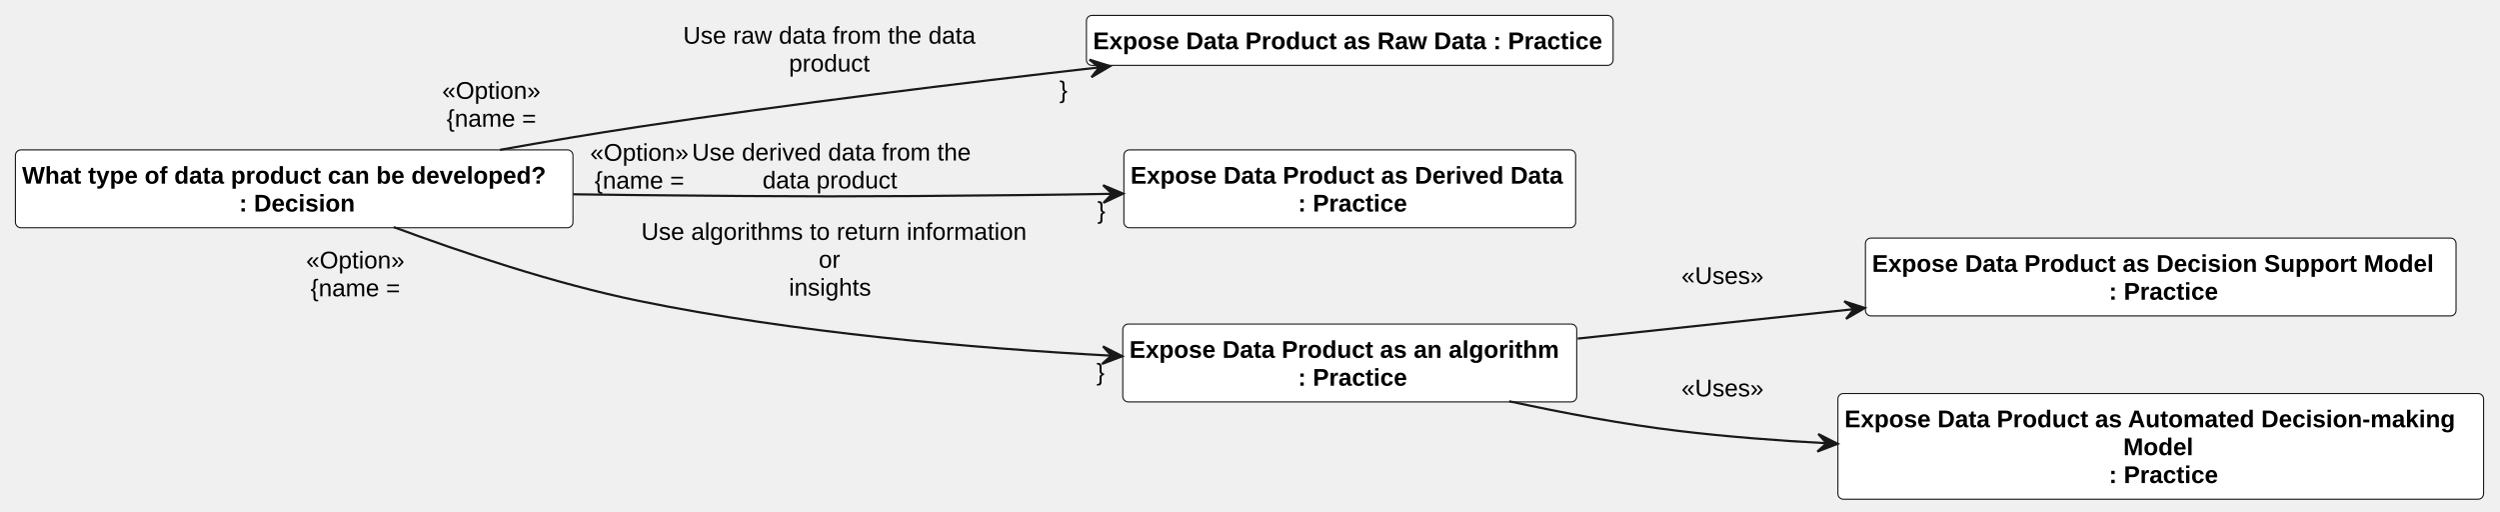
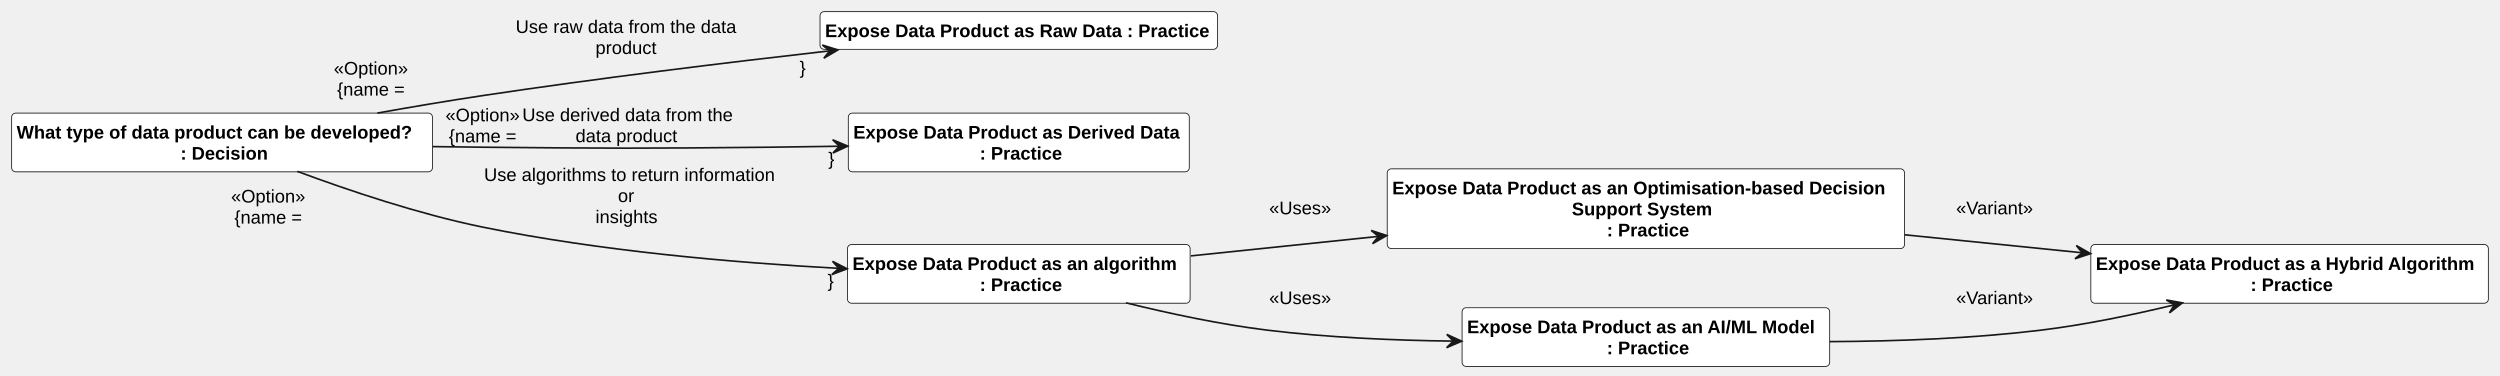
- <svg xmlns="http://www.w3.org/2000/svg" contentStyleType="text/css" height="232px" preserveAspectRatio="none" style="width:1134px;height:232px;background:#FFFFFF;" version="1.1" viewBox="0 0 1134 232" width="1134px" zoomAndPan="magnify">
+ <svg xmlns="http://www.w3.org/2000/svg" contentStyleType="text/css" height="226px" preserveAspectRatio="none" style="width:1503px;height:226px;background:#FFFFFF;" version="1.1" viewBox="0 0 1503 226" width="1503px" zoomAndPan="magnify">
  <defs />
  <g>
    <g id="elem___1_What_type_of_data_product_can_be_developed_">
      <rect codeLine="9" fill="#FFFFFF" height="35.298" id="__1_What_type_of_data_product_can_be_developed_" rx="2.5" ry="2.5" style="stroke:#181818;stroke-width:0.5;" width="253" x="7" y="68" />
      <text fill="#000000" font-family="Arial" font-size="11" font-weight="bold" lengthAdjust="spacing" textLength="247" x="10" y="83.318">What type of data product can be developed?</text>
      <text fill="#000000" font-family="Arial" font-size="11" font-weight="bold" lengthAdjust="spacing" textLength="53" x="108.5" y="95.967">: Decision</text>
    </g>
    <g id="elem___2_Expose_Data_Product_as_Raw_Data">
      <rect codeLine="10" fill="#FFFFFF" height="22.649" id="__2_Expose_Data_Product_as_Raw_Data" rx="2.5" ry="2.5" style="stroke:#181818;stroke-width:0.5;" width="239" x="493" y="7" />
      <text fill="#000000" font-family="Arial" font-size="11" font-weight="bold" lengthAdjust="spacing" textLength="233" x="496" y="22.318">Expose Data Product as Raw Data : Practice</text>
    </g>
    <g id="elem___3_Expose_Data_Product_as_Derived_Data">
      <rect codeLine="11" fill="#FFFFFF" height="35.298" id="__3_Expose_Data_Product_as_Derived_Data" rx="2.5" ry="2.5" style="stroke:#181818;stroke-width:0.5;" width="205" x="510" y="68" />
      <text fill="#000000" font-family="Arial" font-size="11" font-weight="bold" lengthAdjust="spacing" textLength="199" x="513" y="83.318">Expose Data Product as Derived Data</text>
      <text fill="#000000" font-family="Arial" font-size="11" font-weight="bold" lengthAdjust="spacing" textLength="50" x="589" y="95.967">: Practice</text>
    </g>
    <g id="elem___4_Expose_Data_Product_as_an_algorithm">
      <rect codeLine="12" fill="#FFFFFF" height="35.298" id="__4_Expose_Data_Product_as_an_algorithm" rx="2.5" ry="2.5" style="stroke:#181818;stroke-width:0.5;" width="206" x="509.5" y="147" />
      <text fill="#000000" font-family="Arial" font-size="11" font-weight="bold" lengthAdjust="spacing" textLength="200" x="512.5" y="162.318">Expose Data Product as an algorithm</text>
      <text fill="#000000" font-family="Arial" font-size="11" font-weight="bold" lengthAdjust="spacing" textLength="50" x="589" y="174.967">: Practice</text>
    </g>
-     <g id="elem___5_Expose_Data_Product_as_Decision_Support_Model">
-       <rect codeLine="13" fill="#FFFFFF" height="35.298" id="__5_Expose_Data_Product_as_Decision_Support_Model" rx="2.5" ry="2.5" style="stroke:#181818;stroke-width:0.5;" width="268" x="846.5" y="108" />
-       <text fill="#000000" font-family="Arial" font-size="11" font-weight="bold" lengthAdjust="spacing" textLength="262" x="849.5" y="123.318">Expose Data Product as Decision Support Model</text>
-       <text fill="#000000" font-family="Arial" font-size="11" font-weight="bold" lengthAdjust="spacing" textLength="50" x="957" y="135.967">: Practice</text>
+     <g id="elem___5_Expose_Data_Product_as_an_Optimisation_based_Decision_Support_System">
+       <rect codeLine="13" fill="#FFFFFF" height="47.947" id="__5_Expose_Data_Product_as_an_Optimisation_based_Decision_Support_System" rx="2.5" ry="2.5" style="stroke:#181818;stroke-width:0.5;" width="311" x="834" y="101.5" />
+       <text fill="#000000" font-family="Arial" font-size="11" font-weight="bold" lengthAdjust="spacing" textLength="305" x="837" y="116.818">Expose Data Product as an Optimisation-based Decision</text>
+       <text fill="#000000" font-family="Arial" font-size="11" font-weight="bold" lengthAdjust="spacing" textLength="89" x="945" y="129.467">Support System</text>
+       <text fill="#000000" font-family="Arial" font-size="11" font-weight="bold" lengthAdjust="spacing" textLength="50" x="966" y="142.116">: Practice</text>
    </g>
-     <g id="elem___6_Expose_Data_Product_as_Automated_Decision_making_Model">
-       <rect codeLine="14" fill="#FFFFFF" height="47.947" id="__6_Expose_Data_Product_as_Automated_Decision_making_Model" rx="2.5" ry="2.5" style="stroke:#181818;stroke-width:0.5;" width="293" x="834" y="178.5" />
-       <text fill="#000000" font-family="Arial" font-size="11" font-weight="bold" lengthAdjust="spacing" textLength="287" x="837" y="193.818">Expose Data Product as Automated Decision-making</text>
-       <text fill="#000000" font-family="Arial" font-size="11" font-weight="bold" lengthAdjust="spacing" textLength="34" x="963.5" y="206.467">Model</text>
-       <text fill="#000000" font-family="Arial" font-size="11" font-weight="bold" lengthAdjust="spacing" textLength="50" x="957" y="219.116">: Practice</text>
+     <g id="elem___6_Expose_Data_Product_as_a_Hybrid_Algorithm">
+       <rect codeLine="14" fill="#FFFFFF" height="35.298" id="__6_Expose_Data_Product_as_a_Hybrid_Algorithm" rx="2.5" ry="2.5" style="stroke:#181818;stroke-width:0.5;" width="239" x="1257" y="147" />
+       <text fill="#000000" font-family="Arial" font-size="11" font-weight="bold" lengthAdjust="spacing" textLength="233" x="1260" y="162.318">Expose Data Product as a Hybrid Algorithm</text>
+       <text fill="#000000" font-family="Arial" font-size="11" font-weight="bold" lengthAdjust="spacing" textLength="50" x="1353" y="174.967">: Practice</text>
+     </g>
+     <g id="elem___7_Expose_Data_Product_as_an_AI_ML_Model">
+       <rect codeLine="15" fill="#FFFFFF" height="35.298" id="__7_Expose_Data_Product_as_an_AI_ML_Model" rx="2.5" ry="2.5" style="stroke:#181818;stroke-width:0.5;" width="221" x="879" y="185" />
+       <text fill="#000000" font-family="Arial" font-size="11" font-weight="bold" lengthAdjust="spacing" textLength="215" x="882" y="200.318">Expose Data Product as an AI/ML Model</text>
+       <text fill="#000000" font-family="Arial" font-size="11" font-weight="bold" lengthAdjust="spacing" textLength="50" x="966" y="212.967">: Practice</text>
    </g>
    <g id="link___1_What_type_of_data_product_can_be_developed____2_Expose_Data_Product_as_Raw_Data">
-       <path codeLine="15" d="M226.86,67.97 C247.6,64.28 269.52,60.58 290,57.5 C359.08,47.1 436.85,37.61 498.59,30.59 " fill="none" id="__1_What_type_of_data_product_can_be_developed_-to-__2_Expose_Data_Product_as_Raw_Data" style="stroke:#181818;stroke-width:1.0;" />
+       <path codeLine="16" d="M226.86,67.97 C247.6,64.28 269.52,60.58 290,57.5 C359.08,47.1 436.85,37.61 498.59,30.59 " fill="none" id="__1_What_type_of_data_product_can_be_developed_-to-__2_Expose_Data_Product_as_Raw_Data" style="stroke:#181818;stroke-width:1.0;" />
      <polygon fill="#181818" points="503.76,30.01,494.362,27.064,498.793,30.581,495.276,35.012,503.76,30.01" style="stroke:#181818;stroke-width:1.0;" />
      <text fill="#000000" font-family="Arial" font-size="11" lengthAdjust="spacing" textLength="133" x="310" y="19.818">Use raw data from the data</text>
      <text fill="#000000" font-family="Arial" font-size="11" lengthAdjust="spacing" textLength="37" x="358" y="32.467">product</text>
      <text fill="#000000" font-family="Arial" font-size="11" lengthAdjust="spacing" textLength="43" x="200.649" y="44.842">«Option»</text>
      <text fill="#000000" font-family="Arial" font-size="11" lengthAdjust="spacing" textLength="39" x="202.649" y="57.491">{name =</text>
      <text fill="#000000" font-family="Arial" font-size="11" lengthAdjust="spacing" textLength="4" x="480.727" y="44.51">}</text>
      <text fill="#000000" font-family="Arial" font-size="11" lengthAdjust="spacing" textLength="3" x="481.227" y="57.159"> </text>
    </g>
    <g id="link___1_What_type_of_data_product_can_be_developed____3_Expose_Data_Product_as_Derived_Data">
-       <path codeLine="16" d="M260.1,88.13 C270.22,88.28 280.28,88.41 290,88.5 C366.89,89.24 386.12,89.28 463,88.5 C476.43,88.36 490.55,88.16 504.52,87.92 " fill="none" id="__1_What_type_of_data_product_can_be_developed_-to-__3_Expose_Data_Product_as_Derived_Data" style="stroke:#181818;stroke-width:1.0;" />
+       <path codeLine="17" d="M260.1,88.13 C270.22,88.28 280.28,88.41 290,88.5 C366.89,89.24 386.12,89.28 463,88.5 C476.43,88.36 490.55,88.16 504.52,87.92 " fill="none" id="__1_What_type_of_data_product_can_be_developed_-to-__3_Expose_Data_Product_as_Derived_Data" style="stroke:#181818;stroke-width:1.0;" />
      <polygon fill="#181818" points="509.65,87.83,500.572,84.011,504.651,87.93,500.732,92.009,509.65,87.83" style="stroke:#181818;stroke-width:1.0;" />
      <text fill="#000000" font-family="Arial" font-size="11" lengthAdjust="spacing" textLength="125" x="314" y="72.818">Use derived data from the</text>
      <text fill="#000000" font-family="Arial" font-size="11" lengthAdjust="spacing" textLength="61" x="346" y="85.467">data product</text>
      <text fill="#000000" font-family="Arial" font-size="11" lengthAdjust="spacing" textLength="43" x="267.814" y="72.939">«Option»</text>
      <text fill="#000000" font-family="Arial" font-size="11" lengthAdjust="spacing" textLength="39" x="269.814" y="85.588">{name =</text>
      <text fill="#000000" font-family="Arial" font-size="11" lengthAdjust="spacing" textLength="4" x="497.95" y="99.237">}</text>
      <text fill="#000000" font-family="Arial" font-size="11" lengthAdjust="spacing" textLength="3" x="498.45" y="111.886"> </text>
    </g>
    <g id="link___1_What_type_of_data_product_can_be_developed____4_Expose_Data_Product_as_an_algorithm">
-       <path codeLine="17" d="M178.67,103.01 C209.4,114.43 251.59,128.64 290,136.5 C360.47,150.92 441.12,157.92 504.02,161.32 " fill="none" id="__1_What_type_of_data_product_can_be_developed_-to-__4_Expose_Data_Product_as_an_algorithm" style="stroke:#181818;stroke-width:1.0;" />
+       <path codeLine="18" d="M178.67,103.01 C209.4,114.43 251.59,128.64 290,136.5 C360.47,150.92 441.12,157.92 504.02,161.32 " fill="none" id="__1_What_type_of_data_product_can_be_developed_-to-__4_Expose_Data_Product_as_an_algorithm" style="stroke:#181818;stroke-width:1.0;" />
      <polygon fill="#181818" points="509.28,161.59,500.51,157.108,504.287,161.319,500.076,165.096,509.28,161.59" style="stroke:#181818;stroke-width:1.0;" />
      <text fill="#000000" font-family="Arial" font-size="11" lengthAdjust="spacing" textLength="171" x="291" y="108.818">Use algorithms to return information</text>
      <text fill="#000000" font-family="Arial" font-size="11" lengthAdjust="spacing" textLength="10" x="371.5" y="121.467">or</text>
      <text fill="#000000" font-family="Arial" font-size="11" lengthAdjust="spacing" textLength="37" x="358" y="134.116">insights</text>
      <text fill="#000000" font-family="Arial" font-size="11" lengthAdjust="spacing" textLength="43" x="138.905" y="121.768">«Option»</text>
      <text fill="#000000" font-family="Arial" font-size="11" lengthAdjust="spacing" textLength="39" x="140.905" y="134.417">{name =</text>
      <text fill="#000000" font-family="Arial" font-size="11" lengthAdjust="spacing" textLength="4" x="497.553" y="172.612">}</text>
      <text fill="#000000" font-family="Arial" font-size="11" lengthAdjust="spacing" textLength="3" x="498.053" y="185.261"> </text>
    </g>
-     <g id="link___4_Expose_Data_Product_as_an_algorithm___5_Expose_Data_Product_as_Decision_Support_Model">
-       <path codeLine="18" d="M715.94,153.58 C754.75,149.45 799.61,144.67 841.18,140.24 " fill="none" id="__4_Expose_Data_Product_as_an_algorithm-to-__5_Expose_Data_Product_as_Decision_Support_Model" style="stroke:#181818;stroke-width:1.0;" />
-       <polygon fill="#181818" points="846.24,139.7,836.867,136.674,841.268,140.229,837.713,144.629,846.24,139.7" style="stroke:#181818;stroke-width:1.0;" />
+     <g id="link___4_Expose_Data_Product_as_an_algorithm___5_Expose_Data_Product_as_an_Optimisation_based_Decision_Support_System">
+       <path codeLine="19" d="M715.97,153.84 C750.73,150.23 790.44,146.1 828.59,142.13 " fill="none" id="__4_Expose_Data_Product_as_an_algorithm-to-__5_Expose_Data_Product_as_an_Optimisation_based_Decision_Support_System" style="stroke:#181818;stroke-width:1.0;" />
+       <polygon fill="#181818" points="833.72,141.6,824.356,138.547,828.746,142.114,825.179,146.505,833.72,141.6" style="stroke:#181818;stroke-width:1.0;" />
      <text fill="#000000" font-family="Arial" font-size="11" lengthAdjust="spacing" textLength="37" x="763" y="128.818">«Uses»</text>
      <text fill="#000000" font-family="Arial" font-size="11" lengthAdjust="spacing" textLength="3" x="781.5" y="141.467"> </text>
    </g>
-     <g id="link___4_Expose_Data_Product_as_an_algorithm___6_Expose_Data_Product_as_Automated_Decision_making_Model">
-       <path codeLine="19" d="M684.84,182.01 C709.17,187.28 736.63,192.47 762,195.5 C783.54,198.07 806.35,199.85 828.79,201.05 " fill="none" id="__4_Expose_Data_Product_as_an_algorithm-to-__6_Expose_Data_Product_as_Automated_Decision_making_Model" style="stroke:#181818;stroke-width:1.0;" />
-       <polygon fill="#181818" points="833.87,201.31,825.087,196.853,828.877,201.053,824.676,204.843,833.87,201.31" style="stroke:#181818;stroke-width:1.0;" />
-       <text fill="#000000" font-family="Arial" font-size="11" lengthAdjust="spacing" textLength="37" x="763" y="179.818">«Uses»</text>
-       <text fill="#000000" font-family="Arial" font-size="11" lengthAdjust="spacing" textLength="3" x="781.5" y="192.467"> </text>
+     <g id="link___4_Expose_Data_Product_as_an_algorithm___7_Expose_Data_Product_as_an_AI_ML_Model">
+       <path codeLine="20" d="M676.94,182.07 C703.07,188.51 733.78,195.06 762,198.5 C798.09,202.9 837.66,204.65 873.48,205.08 " fill="none" id="__4_Expose_Data_Product_as_an_algorithm-to-__7_Expose_Data_Product_as_an_AI_ML_Model" style="stroke:#181818;stroke-width:1.0;" />
+       <polygon fill="#181818" points="878.74,205.13,869.786,201.027,873.74,205.073,869.695,209.027,878.74,205.13" style="stroke:#181818;stroke-width:1.0;" />
+       <text fill="#000000" font-family="Arial" font-size="11" lengthAdjust="spacing" textLength="37" x="763" y="182.818">«Uses»</text>
+       <text fill="#000000" font-family="Arial" font-size="11" lengthAdjust="spacing" textLength="3" x="781.5" y="195.467"> </text>
+     </g>
+     <g id="link___5_Expose_Data_Product_as_an_Optimisation_based_Decision_Support_System___6_Expose_Data_Product_as_a_Hybrid_Algorithm">
+       <path codeLine="21" d="M1145.15,141.17 C1180.62,144.76 1217.88,148.53 1251.84,151.97 " fill="none" id="__5_Expose_Data_Product_as_an_Optimisation_based_Decision_Support_System-to-__6_Expose_Data_Product_as_a_Hybrid_Algorithm" style="stroke:#181818;stroke-width:1.0;" />
+       <polygon fill="#181818" points="1256.83,152.48,1248.274,147.602,1251.855,151.981,1247.476,155.562,1256.83,152.48" style="stroke:#181818;stroke-width:1.0;" />
+       <text fill="#000000" font-family="Arial" font-size="11" lengthAdjust="spacing" textLength="47" x="1176" y="128.818">«Variant»</text>
+       <text fill="#000000" font-family="Arial" font-size="11" lengthAdjust="spacing" textLength="3" x="1199.5" y="141.467"> </text>
+     </g>
+     <g id="link___7_Expose_Data_Product_as_an_AI_ML_Model___6_Expose_Data_Product_as_a_Hybrid_Algorithm">
+       <path codeLine="22" d="M1100.03,205.38 C1140.11,205.19 1185.73,203.52 1227,198.5 C1253.46,195.28 1282.1,189.33 1307.11,183.29 " fill="none" id="__7_Expose_Data_Product_as_an_AI_ML_Model-to-__6_Expose_Data_Product_as_a_Hybrid_Algorithm" style="stroke:#181818;stroke-width:1.0;" />
+       <polygon fill="#181818" points="1312.06,182.08,1302.368,180.328,1307.203,183.266,1304.265,188.1,1312.06,182.08" style="stroke:#181818;stroke-width:1.0;" />
+       <text fill="#000000" font-family="Arial" font-size="11" lengthAdjust="spacing" textLength="47" x="1176" y="182.818">«Variant»</text>
+       <text fill="#000000" font-family="Arial" font-size="11" lengthAdjust="spacing" textLength="3" x="1199.5" y="195.467"> </text>
    </g>
  </g>
</svg>
